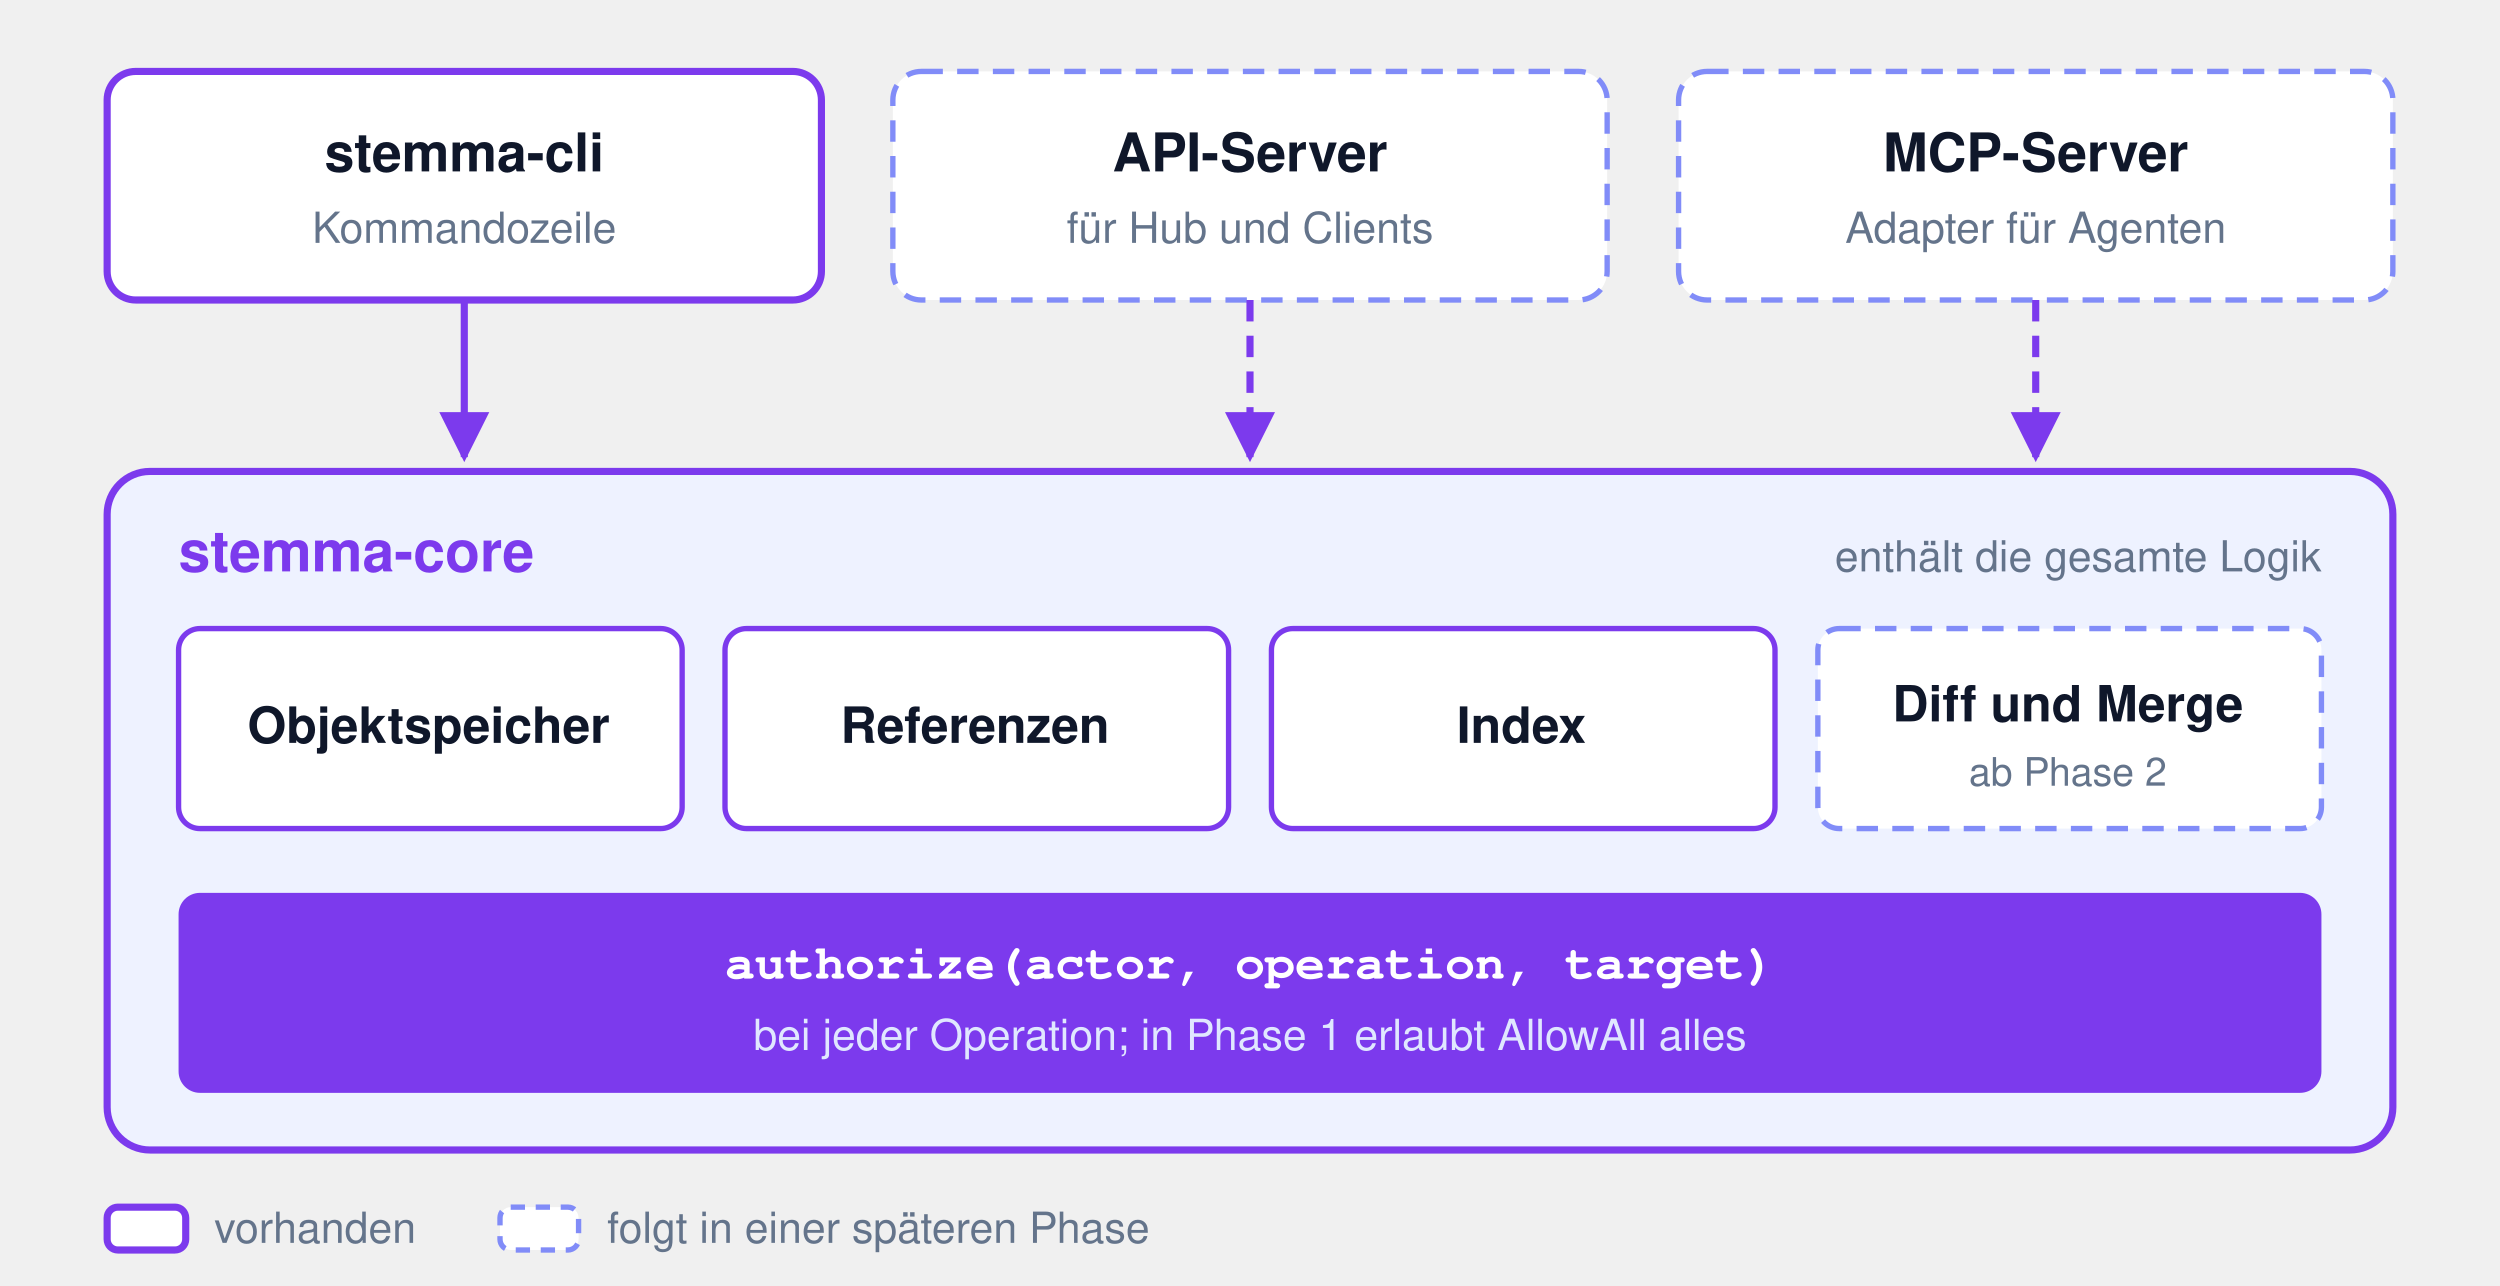
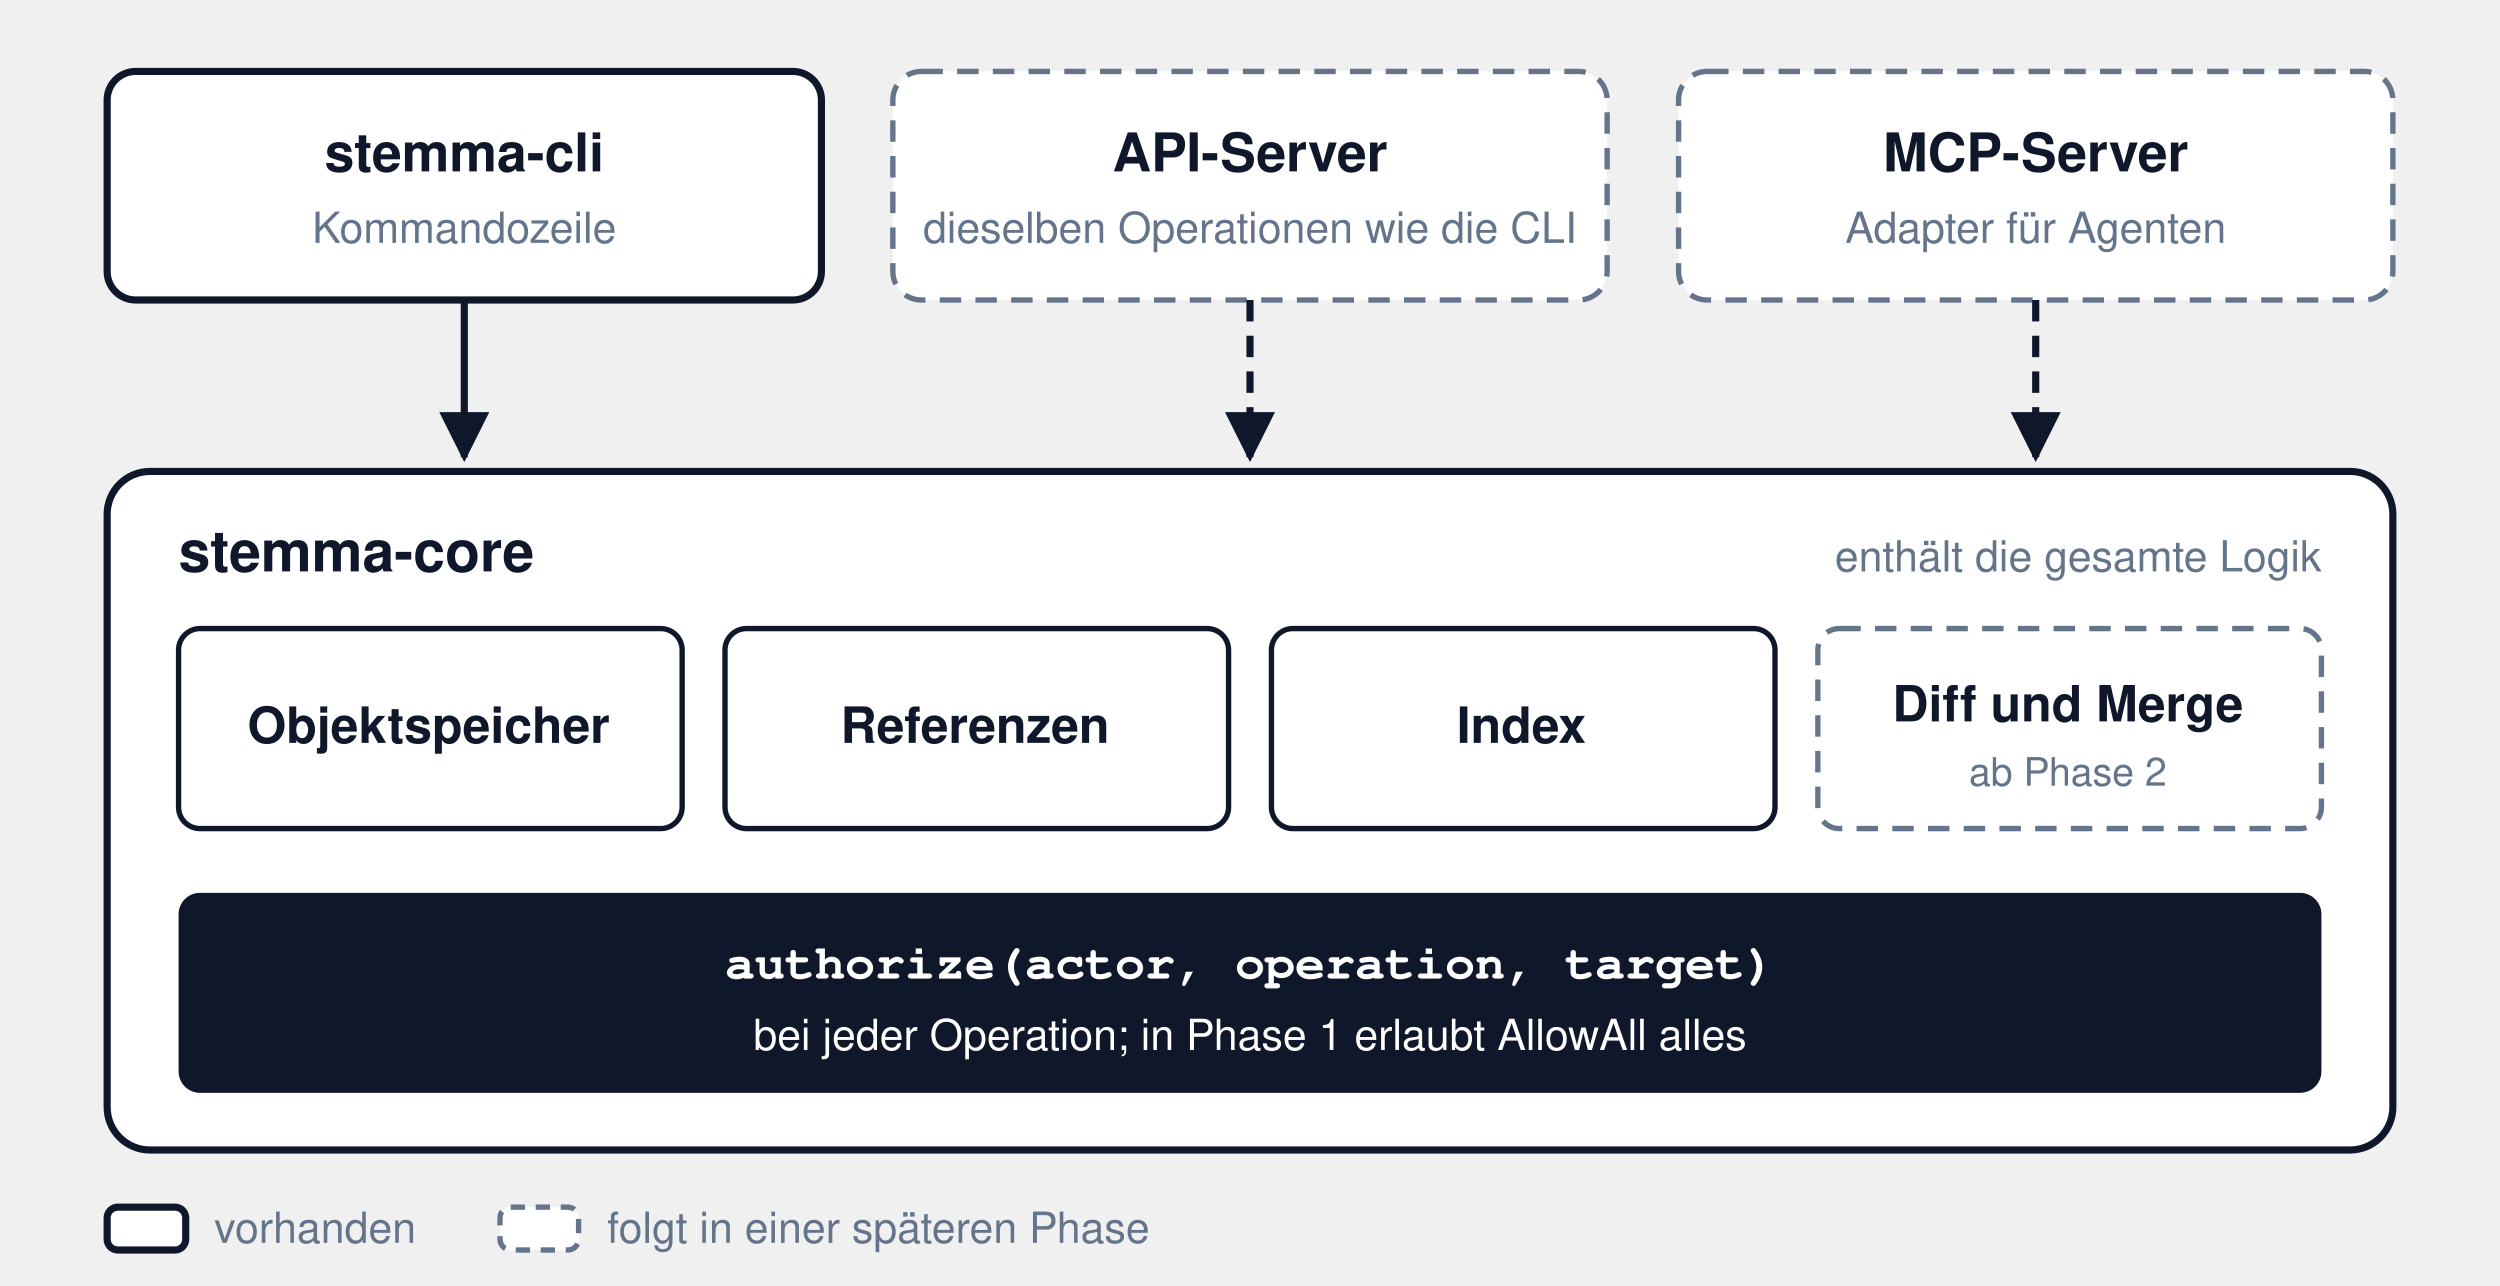
<svg xmlns="http://www.w3.org/2000/svg" viewBox="0 0 700 360" font-family="Helvetica, Arial, sans-serif">
  <defs>
    <marker id="arrow" viewBox="0 0 10 10" refX="9" refY="5" markerWidth="7" markerHeight="7" orient="auto">
-       <path d="M0,0 L10,5 L0,10 z" fill="#7C3AED" />
+       <path d="M0,0 L10,5 L0,10 z" fill="#0F172A" />
    </marker>
  </defs>
  <g stroke-width="1.5">
-     <rect x="30" y="20" width="200" height="64" rx="8" fill="#FFFFFF" stroke="#7C3AED" stroke-width="2" />
-     <rect x="250" y="20" width="200" height="64" rx="8" fill="#FFFFFF" stroke="#818CF8" stroke-dasharray="6 4" />
-     <rect x="470" y="20" width="200" height="64" rx="8" fill="#FFFFFF" stroke="#818CF8" stroke-dasharray="6 4" />
+     <rect x="30" y="20" width="200" height="64" rx="8" fill="#FFFFFF" stroke="#0F172A" stroke-width="2" />
+     <rect x="250" y="20" width="200" height="64" rx="8" fill="#FFFFFF" stroke="#64748B" stroke-dasharray="6 4" />
+     <rect x="470" y="20" width="200" height="64" rx="8" fill="#FFFFFF" stroke="#64748B" stroke-dasharray="6 4" />
  </g>
  <g text-anchor="middle">
    <text x="130" y="48" font-size="15" font-weight="bold" fill="#0F172A">stemma-cli</text>
    <text x="130" y="68" font-size="12" fill="#64748B">Kommandozeile</text>
    <text x="350" y="48" font-size="15" font-weight="bold" fill="#0F172A">API-Server</text>
-     <text x="350" y="68" font-size="12" fill="#64748B">für Hub und Clients</text>
+     <text x="350" y="68" font-size="12" fill="#64748B">dieselben Operationen wie die CLI</text>
    <text x="570" y="48" font-size="15" font-weight="bold" fill="#0F172A">MCP-Server</text>
    <text x="570" y="68" font-size="12" fill="#64748B">Adapter für Agenten</text>
  </g>
-   <g stroke="#7C3AED" stroke-width="2" marker-end="url(#arrow)">
+   <g stroke="#0F172A" stroke-width="2" marker-end="url(#arrow)">
    <line x1="130" y1="84" x2="130" y2="128" />
    <line x1="350" y1="84" x2="350" y2="128" stroke-dasharray="6 4" />
    <line x1="570" y1="84" x2="570" y2="128" stroke-dasharray="6 4" />
  </g>
-   <rect x="30" y="132" width="640" height="190" rx="12" fill="#EEF2FF" stroke="#7C3AED" stroke-width="2" />
-   <text x="50" y="160" font-size="16" font-weight="bold" fill="#7C3AED">stemma-core</text>
+   <rect x="30" y="132" width="640" height="190" rx="12" fill="#FFFFFF" stroke="#0F172A" stroke-width="2" />
+   <text x="50" y="160" font-size="16" font-weight="bold" fill="#0F172A">stemma-core</text>
  <text x="650" y="160" font-size="12" fill="#64748B" text-anchor="end">enthält die gesamte Logik</text>
  <g stroke-width="1.5" fill="#FFFFFF">
-     <rect x="50" y="176" width="141" height="56" rx="6" stroke="#7C3AED" />
-     <rect x="203" y="176" width="141" height="56" rx="6" stroke="#7C3AED" />
-     <rect x="356" y="176" width="141" height="56" rx="6" stroke="#7C3AED" />
-     <rect x="509" y="176" width="141" height="56" rx="6" stroke="#818CF8" stroke-dasharray="6 4" />
+     <rect x="50" y="176" width="141" height="56" rx="6" stroke="#0F172A" />
+     <rect x="203" y="176" width="141" height="56" rx="6" stroke="#0F172A" />
+     <rect x="356" y="176" width="141" height="56" rx="6" stroke="#0F172A" />
+     <rect x="509" y="176" width="141" height="56" rx="6" stroke="#64748B" stroke-dasharray="6 4" />
  </g>
  <g text-anchor="middle" font-size="14" font-weight="bold" fill="#0F172A">
    <text x="120" y="208">Objektspeicher</text>
    <text x="273" y="208">Referenzen</text>
    <text x="426" y="208">Index</text>
    <text x="579" y="202">Diff und Merge</text>
  </g>
  <text x="579" y="220" text-anchor="middle" font-size="11" fill="#64748B">ab Phase 2</text>
-   <rect x="50" y="250" width="600" height="56" rx="6" fill="#7C3AED" />
+   <rect x="50" y="250" width="600" height="56" rx="6" fill="#0F172A" />
  <text x="350" y="274" text-anchor="middle" font-size="14" font-family="Courier, monospace" font-weight="bold" fill="#FFFFFF">authorize(actor, operation, target)</text>
-   <text x="350" y="294" text-anchor="middle" font-size="12" fill="#E0E7FF">bei jeder Operation; in Phase 1 erlaubt AllowAll alles</text>
+   <text x="350" y="294" text-anchor="middle" font-size="12" fill="#FFFFFF">bei jeder Operation; in Phase 1 erlaubt AllowAll alles</text>
  <g font-size="12" fill="#64748B">
-     <rect x="30" y="338" width="22" height="12" rx="3" fill="#FFFFFF" stroke="#7C3AED" stroke-width="2" />
+     <rect x="30" y="338" width="22" height="12" rx="3" fill="#FFFFFF" stroke="#0F172A" stroke-width="2" />
    <text x="60" y="348">vorhanden</text>
-     <rect x="140" y="338" width="22" height="12" rx="3" fill="#FFFFFF" stroke="#818CF8" stroke-width="1.5" stroke-dasharray="4 3" />
+     <rect x="140" y="338" width="22" height="12" rx="3" fill="#FFFFFF" stroke="#64748B" stroke-width="1.5" stroke-dasharray="4 3" />
    <text x="170" y="348">folgt in einer späteren Phase</text>
  </g>
</svg>
